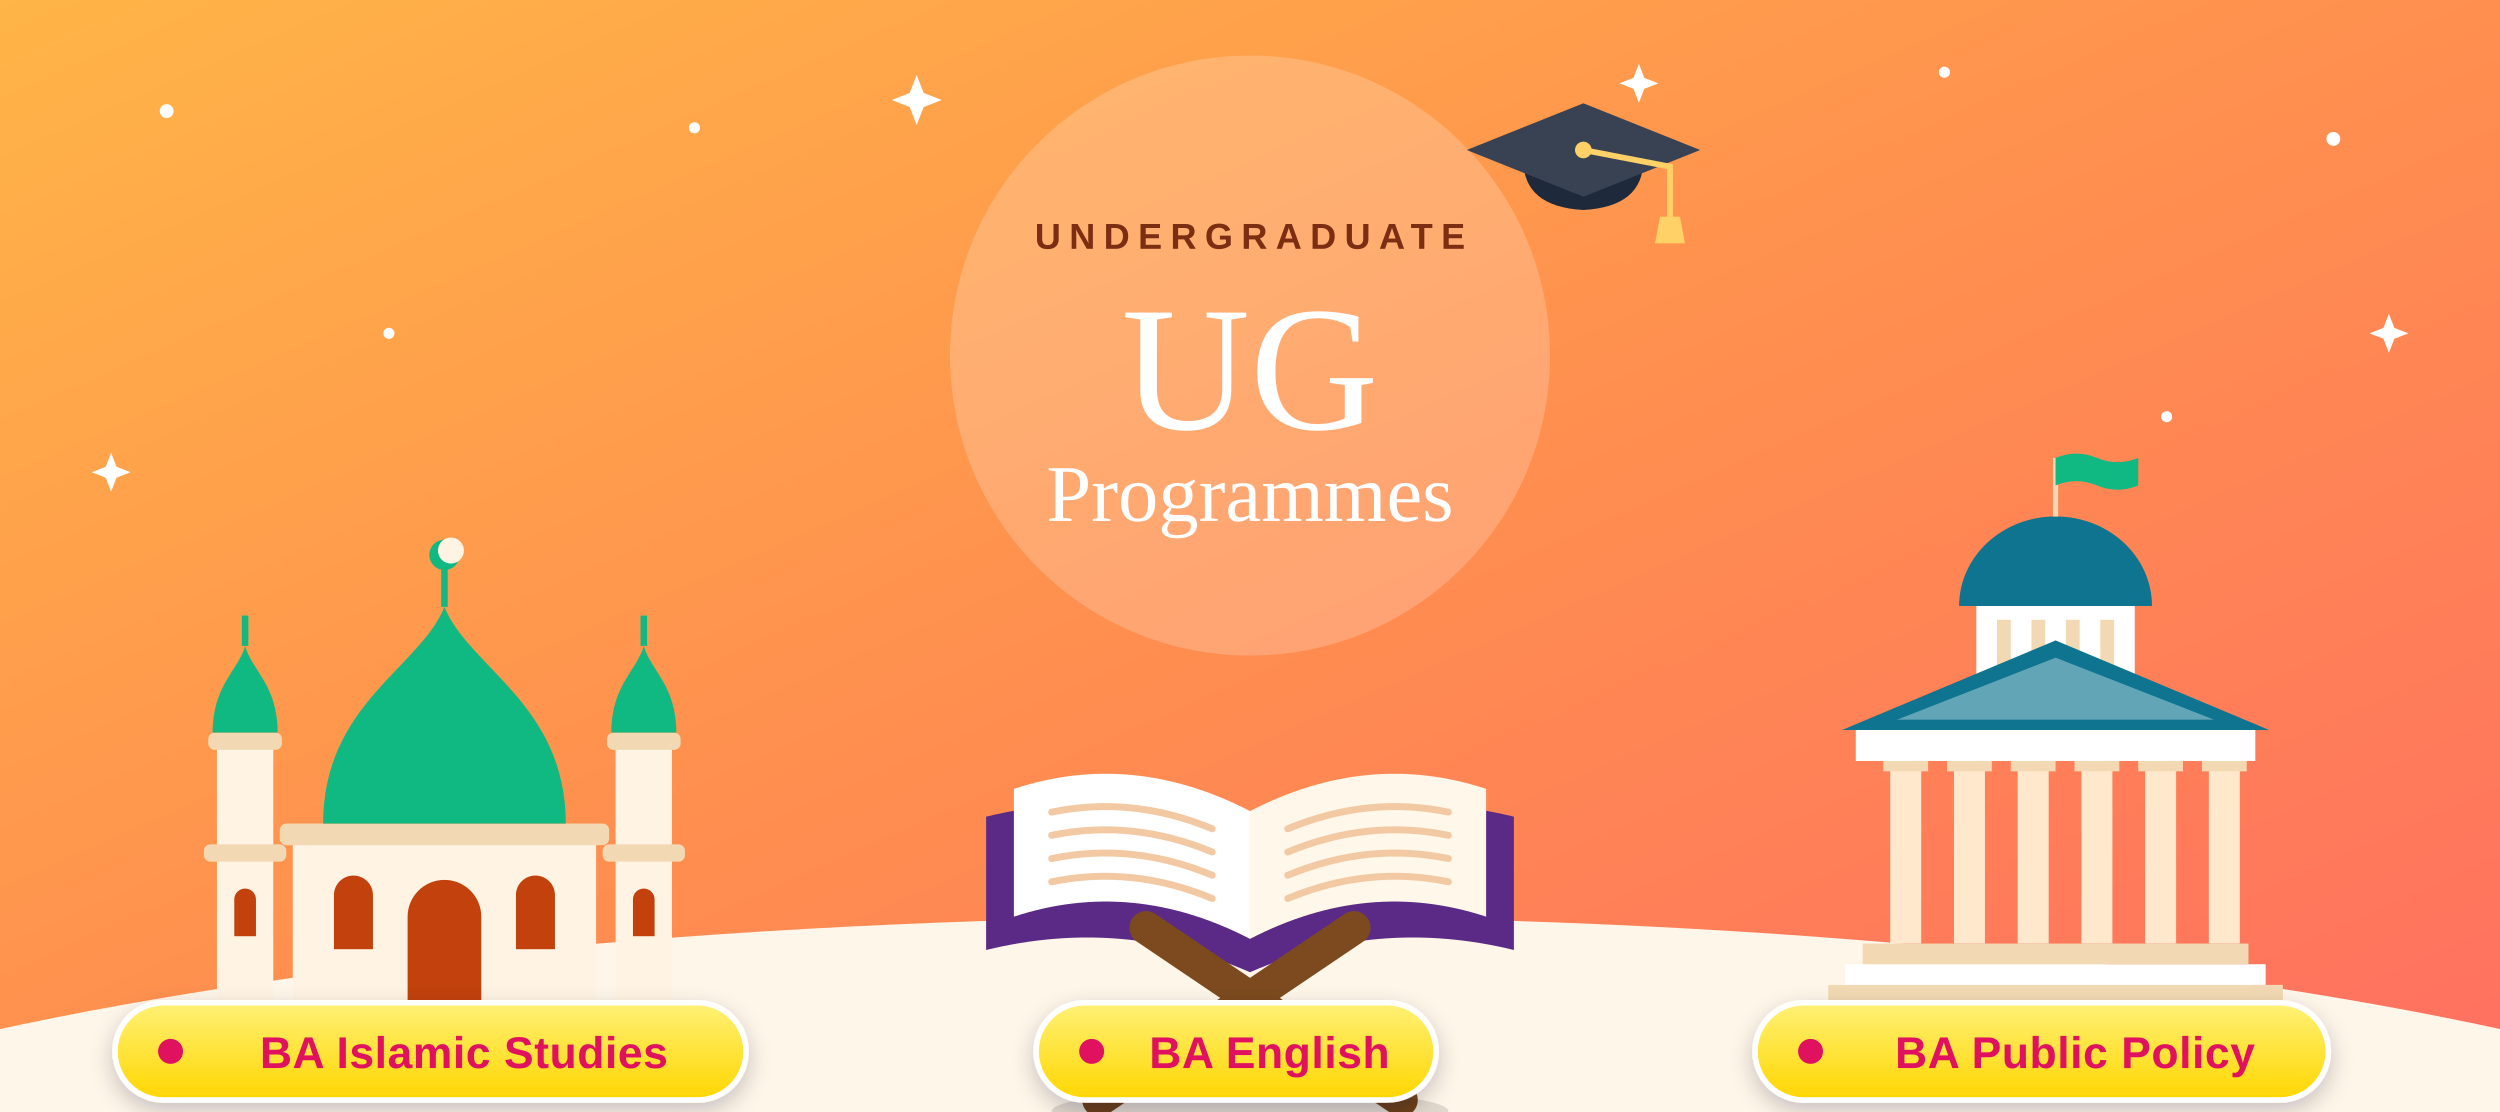
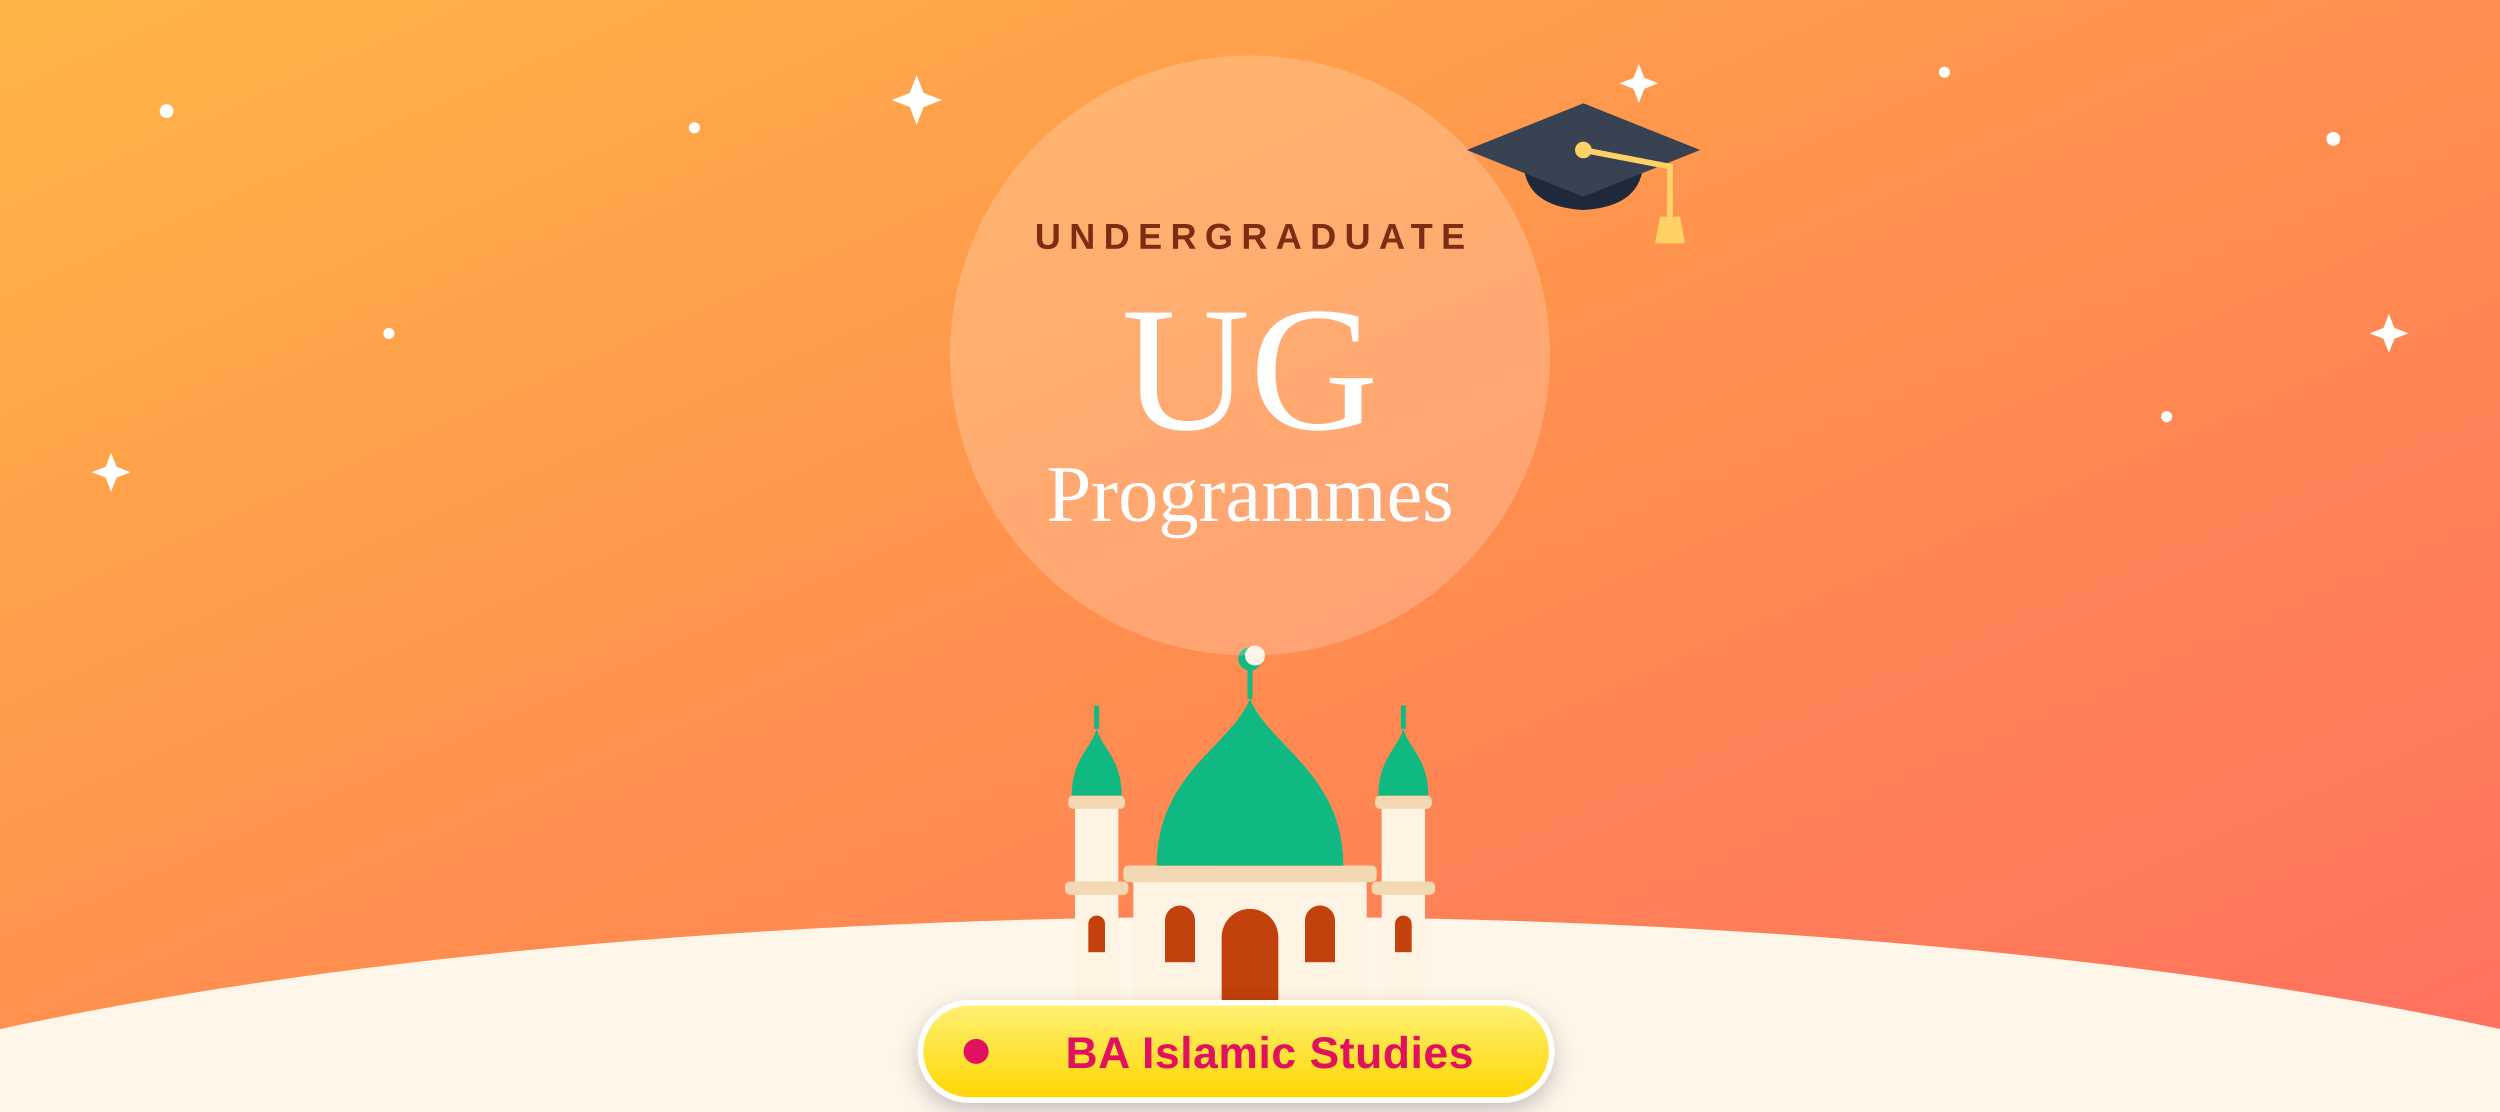
<svg xmlns="http://www.w3.org/2000/svg" viewBox="0 0 900 400" width="900" height="400">
  <defs>
    <linearGradient id="bg" x1="0" y1="0" x2="1" y2="1">
      <stop offset="0" stop-color="#ffb547" />
      <stop offset="0.5" stop-color="#ff8f4f" />
      <stop offset="1" stop-color="#ff6f61" />
    </linearGradient>
    <linearGradient id="pillBg" x1="0" y1="0" x2="0" y2="1">
      <stop offset="0" stop-color="#fff176" />
      <stop offset="1" stop-color="#ffd600" />
    </linearGradient>
    <filter id="pillShadow" x="-20%" y="-40%" width="140%" height="200%">
      <feDropShadow dx="0" dy="3" stdDeviation="4" flood-color="#0f172a" flood-opacity="0.22" />
    </filter>
    <style>
      .tw { animation: tw 2.8s ease-in-out infinite; transform-box: fill-box; transform-origin: center; }
      .bob { animation: bob 5s ease-in-out infinite; }
      @keyframes tw { 0%,100% { opacity: .3; transform: scale(.6) } 50% { opacity: 1; transform: scale(1) } }
      @keyframes bob { 0%,100% { transform: translateY(0) } 50% { transform: translateY(-6px) } }
      @media (prefers-reduced-motion: reduce) { .tw,.bob { animation: none } }
    </style>
  </defs>
  <rect width="900" height="400" fill="url(#bg)" />
  <circle cx="60" cy="40" r="2.5" fill="#fff" />
  <circle cx="840" cy="50" r="2.5" fill="#fff" />
  <circle cx="700" cy="26" r="2" fill="#fff" />
  <circle cx="250" cy="46" r="2" fill="#fff" />
  <circle cx="140" cy="120" r="2" fill="#fff" />
  <circle cx="780" cy="150" r="2" fill="#fff" />
  <g transform="translate(330 36)">
    <path class="tw" style="animation-delay:0s" d="M0 -9 L2.52 -2.52 L9 0 L2.52 2.52 L0 9 L-2.52 2.52 L-9 0 L-2.52 -2.52Z" fill="#fff" />
  </g>
  <g transform="translate(590 30)">
    <path class="tw" style="animation-delay:-1s" d="M0 -7 L1.96 -1.96 L7 0 L1.96 1.96 L0 7 L-1.96 1.96 L-7 0 L-1.96 -1.96Z" fill="#fff" />
  </g>
  <g transform="translate(860 120)">
    <path class="tw" style="animation-delay:-2s" d="M0 -7 L1.96 -1.96 L7 0 L1.96 1.96 L0 7 L-1.96 1.96 L-7 0 L-1.96 -1.96Z" fill="#fff" />
  </g>
  <g transform="translate(40 170)">
    <path class="tw" style="animation-delay:-1.4s" d="M0 -7 L1.96 -1.96 L7 0 L1.96 1.96 L0 7 L-1.96 1.96 L-7 0 L-1.96 -1.96Z" fill="#fff" />
  </g>
  <ellipse cx="450" cy="470" rx="640" ry="140" fill="#fff6ea" />
-   <g transform="translate(160 362) scale(0.78)">
-     <g>
-       <rect x="-105" y="-120" width="26" height="120" fill="#fff4e3" />
-       <rect x="-111" y="-74.4" width="38" height="8" rx="3" fill="#f2d9b3" />
-       <rect x="-109" y="-126" width="34" height="8" rx="3" fill="#f2d9b3" />
-       <path d="M-97 -32 V-49 A5 5 0 0 1 -87 -49 V-32Z" fill="#c2410c" />
-       <path d="M-107 -126 C-107 -148 -95 -154.8 -92 -166 C-89 -154.8 -77 -148 -77 -126Z" fill="#10b981" />
-       <line x1="-92" y1="-166" x2="-92" y2="-180" stroke="#10b981" stroke-width="3" />
+   <g transform="translate(290 0)">
+     <g transform="translate(160 362) scale(0.6)">
+       <g>
+         <rect x="-105" y="-120" width="26" height="120" fill="#fff4e3" />
+         <rect x="-111" y="-74.4" width="38" height="8" rx="3" fill="#f2d9b3" />
+         <rect x="-109" y="-126" width="34" height="8" rx="3" fill="#f2d9b3" />
+         <path d="M-97 -32 V-49 A5 5 0 0 1 -87 -49 V-32Z" fill="#c2410c" />
+         <path d="M-107 -126 C-107 -148 -95 -154.8 -92 -166 C-89 -154.8 -77 -148 -77 -126Z" fill="#10b981" />
+         <line x1="-92" y1="-166" x2="-92" y2="-180" stroke="#10b981" stroke-width="3" />
+       </g>
+       <g>
+         <rect x="79" y="-120" width="26" height="120" fill="#fff4e3" />
+         <rect x="73" y="-74.4" width="38" height="8" rx="3" fill="#f2d9b3" />
+         <rect x="75" y="-126" width="34" height="8" rx="3" fill="#f2d9b3" />
+         <path d="M87 -32 V-49 A5 5 0 0 1 97 -49 V-32Z" fill="#c2410c" />
+         <path d="M77 -126 C77 -148 89 -154.8 92 -166 C95 -154.8 107 -148 107 -126Z" fill="#10b981" />
+         <line x1="92" y1="-166" x2="92" y2="-180" stroke="#10b981" stroke-width="3" />
+       </g>
+       <rect x="-70" y="-78" width="140" height="78" fill="#fff4e3" />
+       <rect x="-76" y="-84" width="152" height="10" rx="3" fill="#f2d9b3" />
+       <path d="M-56 -84 C-56 -139 -11.2 -156 0 -184 C11.2 -156 56 -139 56 -84Z" fill="#10b981" />
+       <line x1="0" y1="-184" x2="0" y2="-202" stroke="#10b981" stroke-width="3" />
+       <circle cx="0" cy="-208" r="7" fill="#10b981" />
+       <circle cx="3" cy="-210" r="6" fill="#fff4e3" />
+       <path d="M-17 0 V-41 A17 17 0 0 1 17 -41 V0Z" fill="#c2410c" />
+       <path d="M-51 -26 V-51 A9 9 0 0 1 -33 -51 V-26Z" fill="#c2410c" />
+       <path d="M33 -26 V-51 A9 9 0 0 1 51 -51 V-26Z" fill="#c2410c" />
    </g>
-     <g>
-       <rect x="79" y="-120" width="26" height="120" fill="#fff4e3" />
-       <rect x="73" y="-74.4" width="38" height="8" rx="3" fill="#f2d9b3" />
-       <rect x="75" y="-126" width="34" height="8" rx="3" fill="#f2d9b3" />
-       <path d="M87 -32 V-49 A5 5 0 0 1 97 -49 V-32Z" fill="#c2410c" />
-       <path d="M77 -126 C77 -148 89 -154.8 92 -166 C95 -154.8 107 -148 107 -126Z" fill="#10b981" />
-       <line x1="92" y1="-166" x2="92" y2="-180" stroke="#10b981" stroke-width="3" />
-     </g>
-     <rect x="-70" y="-78" width="140" height="78" fill="#fff4e3" />
-     <rect x="-76" y="-84" width="152" height="10" rx="3" fill="#f2d9b3" />
-     <path d="M-56 -84 C-56 -139 -11.2 -156 0 -184 C11.2 -156 56 -139 56 -84Z" fill="#10b981" />
-     <line x1="0" y1="-184" x2="0" y2="-202" stroke="#10b981" stroke-width="3" />
-     <circle cx="0" cy="-208" r="7" fill="#10b981" />
-     <circle cx="3" cy="-210" r="6" fill="#fff4e3" />
-     <path d="M-17 0 V-41 A17 17 0 0 1 17 -41 V0Z" fill="#c2410c" />
-     <path d="M-51 -26 V-51 A9 9 0 0 1 -33 -51 V-26Z" fill="#c2410c" />
-     <path d="M33 -26 V-51 A9 9 0 0 1 51 -51 V-26Z" fill="#c2410c" />
  </g>
-   <g transform="translate(740 362) scale(0.62)">
-     <rect x="-46" y="-232" width="92" height="50" fill="#fff" />
-     <rect x="-34" y="-224" width="8" height="34" fill="#f2d9b3" />
-     <rect x="-14" y="-224" width="8" height="34" fill="#f2d9b3" />
-     <rect x="6" y="-224" width="8" height="34" fill="#f2d9b3" />
-     <rect x="26" y="-224" width="8" height="34" fill="#f2d9b3" />
-     <path d="M-56 -232 A56 52 0 0 1 56 -232Z" fill="#0e7490" />
-     <line x1="0" y1="-284" x2="0" y2="-318" stroke="#f2d9b3" stroke-width="3" />
-     <path d="M0 -318 q12 -5 24 0 q12 5 24 0 v16 q-12 5 -24 0 q-12 -5 -24 0Z" fill="#10b981" />
-     <rect x="-132" y="-12" width="264" height="12" fill="#f2d9b3" />
-     <rect x="-122" y="-24" width="244" height="12" fill="#fff" />
-     <rect x="-112" y="-36" width="224" height="12" fill="#f2d9b3" />
-     <rect x="-96" y="-138" width="18" height="102" fill="#ffe8cc" />
-     <rect x="-100" y="-142" width="26" height="6" fill="#f2d9b3" />
-     <rect x="-59" y="-138" width="18" height="102" fill="#ffe8cc" />
-     <rect x="-63" y="-142" width="26" height="6" fill="#f2d9b3" />
-     <rect x="-22" y="-138" width="18" height="102" fill="#ffe8cc" />
-     <rect x="-26" y="-142" width="26" height="6" fill="#f2d9b3" />
-     <rect x="15" y="-138" width="18" height="102" fill="#ffe8cc" />
-     <rect x="11" y="-142" width="26" height="6" fill="#f2d9b3" />
-     <rect x="52" y="-138" width="18" height="102" fill="#ffe8cc" />
-     <rect x="48" y="-142" width="26" height="6" fill="#f2d9b3" />
-     <rect x="89" y="-138" width="18" height="102" fill="#ffe8cc" />
-     <rect x="85" y="-142" width="26" height="6" fill="#f2d9b3" />
-     <rect x="-116" y="-160" width="232" height="18" fill="#fff" />
-     <path d="M-124 -160 L0 -212 L124 -160Z" fill="#0e7490" />
-     <path d="M-92 -166 L0 -202 L92 -166Z" fill="#fff" fill-opacity="0.35" />
-   </g>
-   <g>
-     <path d="M450 302 Q404.1 282 355 294 L355 342 Q404.1 330 450 350 Q495.9 330 545 342 L545 294 Q495.9 282 450 302Z" fill="#5b2a86" />
-     <path d="M450 292 Q407.5 270 365 284 L365 330 Q407.5 316 450 338Z" fill="#ffffff" />
-     <path d="M450 292 Q492.5 270 535 284 L535 330 Q492.5 316 450 338Z" fill="#fff7ea" />
-     <path d="M436.4 298.364 Q407.5 286.364 378.6 292.364" fill="none" stroke="#f3c9a3" stroke-width="2.5" stroke-linecap="round" />
-     <path d="M463.6 298.364 Q492.5 286.364 521.4 292.364" fill="none" stroke="#f3c9a3" stroke-width="2.5" stroke-linecap="round" />
-     <path d="M436.4 306.727 Q407.5 294.727 378.6 300.727" fill="none" stroke="#f3c9a3" stroke-width="2.5" stroke-linecap="round" />
-     <path d="M463.6 306.727 Q492.5 294.727 521.4 300.727" fill="none" stroke="#f3c9a3" stroke-width="2.5" stroke-linecap="round" />
-     <path d="M436.4 315.091 Q407.5 303.091 378.6 309.091" fill="none" stroke="#f3c9a3" stroke-width="2.5" stroke-linecap="round" />
-     <path d="M463.6 315.091 Q492.5 303.091 521.4 309.091" fill="none" stroke="#f3c9a3" stroke-width="2.5" stroke-linecap="round" />
-     <path d="M436.4 323.455 Q407.5 311.455 378.6 317.455" fill="none" stroke="#f3c9a3" stroke-width="2.5" stroke-linecap="round" />
-     <path d="M463.6 323.455 Q492.5 311.455 521.4 317.455" fill="none" stroke="#f3c9a3" stroke-width="2.5" stroke-linecap="round" />
-   </g>
-   <g stroke="#7c4a1e" stroke-width="12" stroke-linecap="round">
-     <line x1="395.6" y1="396" x2="487.4" y2="334" />
-     <line x1="504.4" y1="396" x2="412.6" y2="334" />
-   </g>
-   <ellipse cx="450" cy="400" rx="71.4" ry="8" fill="#000" fill-opacity="0.12" />
  <circle cx="450" cy="128" r="108" fill="#ffffff33" />
  <text x="450" y="89.57" text-anchor="middle" font-family="'Poppins','Segoe UI',Arial,sans-serif" font-weight="700" font-size="13" letter-spacing="3" fill="#7c2d12">UNDERGRADUATE</text>
  <text x="450" y="154.45" text-anchor="middle" font-family="Georgia,'Times New Roman',serif" font-size="64" fill="#fff">UG</text>
  <text x="450" y="187.53" text-anchor="middle" font-family="Georgia,'Times New Roman',serif" font-size="29" fill="#fff">Programmes</text>
  <g class="bob">
    <g transform="translate(570 54) scale(0.6)">
      <path d="M-36 6 Q-36 34 0 36 Q36 34 36 6 L36 -2 L-36 -2Z" fill="#1e293b" />
      <path d="M-70 0 L0 -28 L70 0 L0 28Z" fill="#1e293b" />
      <path d="M-70 0 L0 -28 L70 0 L0 28Z" fill="#fff" fill-opacity="0.12" />
      <circle cx="0" cy="0" r="5" fill="#ffd166" />
      <path d="M0 0 L52 10 L52 44" stroke="#ffd166" stroke-width="3.5" fill="none" />
      <path d="M46 40 h12 l3 16 h-18Z" fill="#ffd166" />
    </g>
  </g>
-   <g filter="url(#pillShadow)">
-     <rect x="41.4" y="361" width="227.2" height="35" rx="17.5" fill="url(#pillBg)" stroke="#ffffff" stroke-width="2" />
+   <g transform="translate(290 0)">
+     <g filter="url(#pillShadow)">
+       <rect x="41.4" y="361" width="227.2" height="35" rx="17.5" fill="url(#pillBg)" stroke="#ffffff" stroke-width="2" />
+     </g>
+     <circle cx="61.4" cy="378.5" r="4.5" fill="#e0115f" />
+     <text x="167" y="384.5" text-anchor="middle" font-family="'Poppins','Segoe UI',Arial,sans-serif" font-weight="800" font-size="16" letter-spacing="0.2" fill="#e0115f">BA Islamic Studies</text>
  </g>
-   <circle cx="61.4" cy="378.5" r="4.5" fill="#e0115f" />
-   <text x="167" y="384.5" text-anchor="middle" font-family="'Poppins','Segoe UI',Arial,sans-serif" font-weight="800" font-size="16" letter-spacing="0.2" fill="#e0115f">BA Islamic Studies</text>
-   <g filter="url(#pillShadow)">
-     <rect x="373.0" y="361" width="144.0" height="35" rx="17.5" fill="url(#pillBg)" stroke="#ffffff" stroke-width="2" />
-   </g>
-   <circle cx="393.0" cy="378.5" r="4.5" fill="#e0115f" />
-   <text x="457" y="384.5" text-anchor="middle" font-family="'Poppins','Segoe UI',Arial,sans-serif" font-weight="800" font-size="16" letter-spacing="0.2" fill="#e0115f">BA English</text>
-   <g filter="url(#pillShadow)">
-     <rect x="631.8" y="361" width="206.4" height="35" rx="17.5" fill="url(#pillBg)" stroke="#ffffff" stroke-width="2" />
-   </g>
-   <circle cx="651.8" cy="378.5" r="4.5" fill="#e0115f" />
-   <text x="747" y="384.5" text-anchor="middle" font-family="'Poppins','Segoe UI',Arial,sans-serif" font-weight="800" font-size="16" letter-spacing="0.2" fill="#e0115f">BA Public Policy</text>
</svg>
